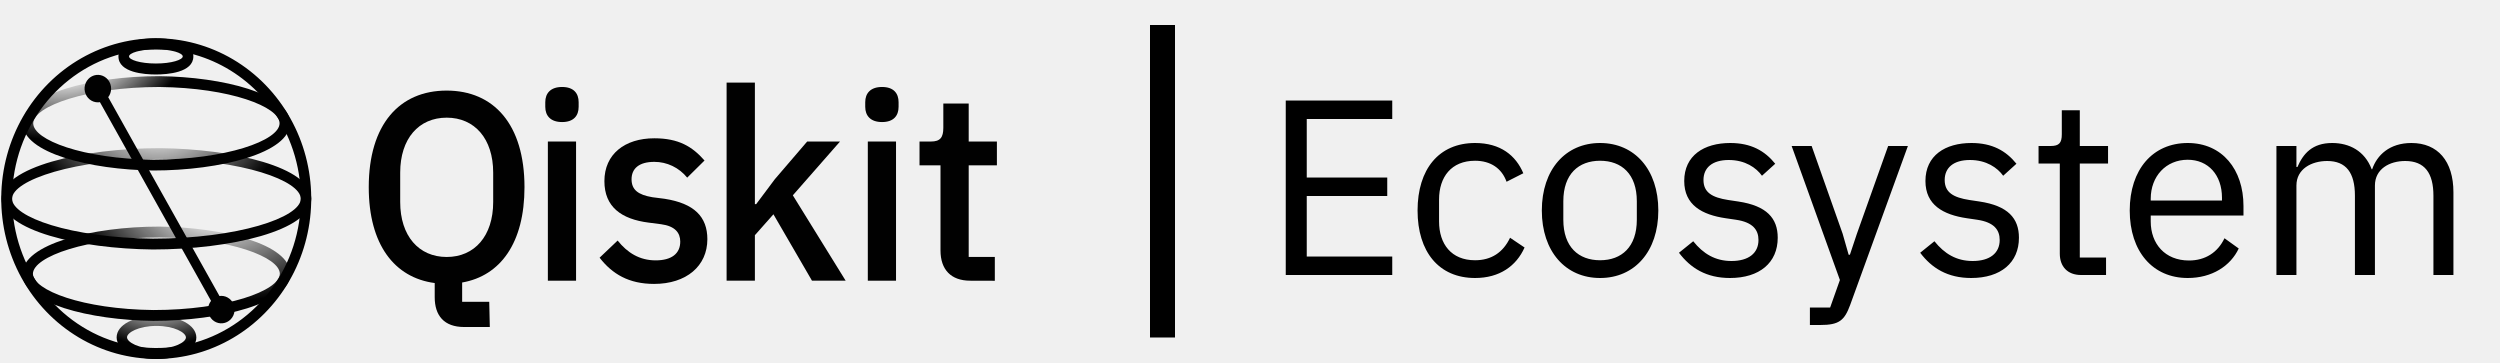
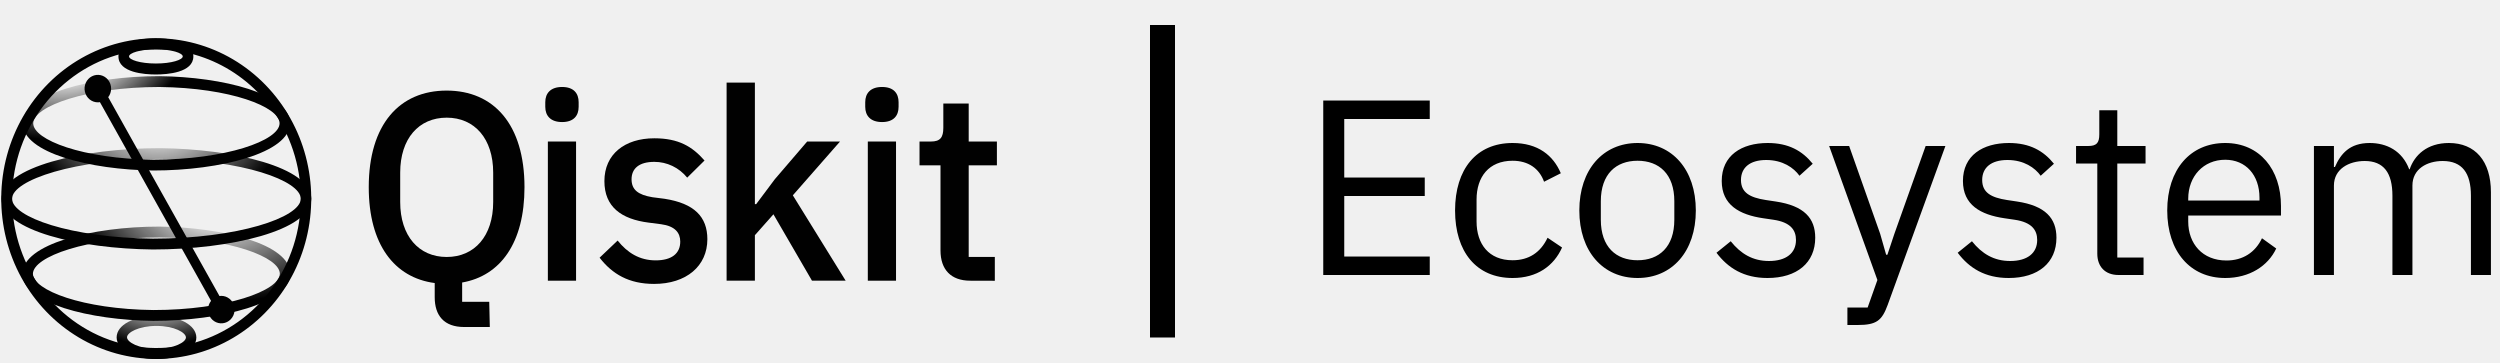
<svg xmlns="http://www.w3.org/2000/svg" width="200" height="29" viewBox="0 0 200 29" fill="none">
-   <g clip-path="url(#clip0_103_200)">
+   <g clip-path="url(#clip0_201_198)">
    <path d="M39.185 26.161H37.136C35.523 26.161 34.777 25.245 34.777 23.779V22.643C31.549 22.216 29.5 19.559 29.5 14.977C29.5 9.946 31.963 7.247 35.73 7.247C39.497 7.247 41.959 9.946 41.959 14.977C41.959 19.431 40.035 22.066 36.972 22.601V24.142H39.139L39.185 26.161ZM39.455 16.161V13.81C39.455 11.091 37.965 9.413 35.735 9.413C33.506 9.413 32.016 11.084 32.016 13.81V16.161C32.016 18.88 33.506 20.558 35.735 20.558C37.965 20.558 39.455 18.88 39.455 16.161Z" fill="#010101" />
    <path d="M43.622 8.544V8.178C43.622 7.471 44.036 6.958 44.968 6.958C45.899 6.958 46.292 7.471 46.292 8.178V8.544C46.292 9.25 45.899 9.764 44.968 9.764C44.036 9.764 43.622 9.25 43.622 8.544Z" fill="#010101" />
    <path d="M46.085 11.322H43.829V22.456H46.085V11.322Z" fill="#010101" />
    <path d="M47.968 20.615L49.411 19.244C50.197 20.23 51.17 20.829 52.454 20.829C53.738 20.829 54.42 20.279 54.42 19.33C54.42 18.623 54.005 18.088 52.888 17.938L51.894 17.81C49.7 17.531 48.352 16.545 48.352 14.49C48.352 12.328 49.987 11.063 52.346 11.063C54.294 11.063 55.388 11.729 56.362 12.841L54.976 14.211C54.653 13.815 54.25 13.496 53.796 13.278C53.342 13.06 52.847 12.948 52.346 12.949C51.106 12.949 50.525 13.498 50.525 14.339C50.525 15.18 51.042 15.582 52.181 15.776L53.175 15.904C55.533 16.271 56.589 17.339 56.589 19.136C56.589 21.278 54.914 22.713 52.326 22.713C50.306 22.713 48.981 21.921 47.968 20.615Z" fill="#010101" />
    <path d="M58.128 6.609H60.391V16.331H60.494L61.985 14.339L64.573 11.322H67.201L63.427 15.626L67.653 22.456H64.959L61.874 17.143L60.391 18.816V22.456H58.128V6.609Z" fill="#010101" />
    <path d="M69.218 8.544V8.178C69.218 7.471 69.632 6.958 70.564 6.958C71.496 6.958 71.887 7.471 71.887 8.178V8.544C71.887 9.25 71.494 9.764 70.564 9.764C69.634 9.764 69.218 9.25 69.218 8.544Z" fill="#010101" />
    <path d="M71.682 11.322H69.425V22.456H71.682V11.322Z" fill="#010101" />
    <path d="M77.62 22.456C76.067 22.456 75.24 21.556 75.24 20.036V13.227H73.562V11.322H74.475C75.218 11.322 75.466 10.999 75.466 10.223V8.28H77.496V11.322H79.752V13.227H77.496V20.556H79.586V22.462L77.62 22.456Z" fill="#010101" />
-     <path d="M23.225 21.897C23.2 19.525 17.818 18.185 12.751 18.127C7.376 18.127 1.815 19.534 1.798 21.89V21.905C1.819 24.272 7.204 25.609 12.271 25.668C17.646 25.668 23.207 24.261 23.225 21.905V21.897ZM12.27 24.803C6.602 24.737 2.648 23.222 2.633 21.899C2.657 20.525 6.971 18.993 12.751 18.993C18.419 19.059 22.373 20.574 22.387 21.897C22.371 23.27 18.048 24.803 12.27 24.803Z" fill="url(#paint0_radial_103_200)" />
+     <path d="M23.225 21.897C23.2 19.525 17.818 18.185 12.751 18.127C7.376 18.127 1.815 19.534 1.798 21.89V21.905C1.819 24.272 7.204 25.609 12.271 25.668C17.646 25.668 23.207 24.261 23.225 21.905V21.897ZM12.27 24.803C6.602 24.737 2.648 23.222 2.633 21.899C2.657 20.525 6.971 18.993 12.751 18.993C18.419 19.059 22.373 20.574 22.387 21.897C22.371 23.27 18.048 24.803 12.27 24.803Z" fill="url(#paint0_radial_201_198)" />
    <path d="M12.533 28.713C10.338 28.72 8.181 28.124 6.282 26.986C4.383 25.848 2.809 24.208 1.723 22.235C0.637 20.262 0.077 18.026 0.099 15.755C0.122 13.484 0.727 11.261 1.853 9.311C2.978 7.362 4.584 5.756 6.505 4.659C8.427 3.562 10.596 3.012 12.79 3.066C14.984 3.12 17.125 3.776 18.995 4.966C20.864 6.156 22.394 7.839 23.429 9.841V9.841C24.44 11.792 24.945 13.981 24.895 16.194C24.846 18.407 24.243 20.568 23.146 22.469C22.049 24.369 20.495 25.943 18.635 27.037C16.775 28.132 14.673 28.709 12.533 28.713ZM12.495 3.945C9.969 3.951 7.514 4.813 5.507 6.4C3.5 7.986 2.051 10.21 1.382 12.729C0.714 15.249 0.862 17.926 1.804 20.351C2.746 22.775 4.431 24.813 6.6 26.152C8.769 27.492 11.302 28.058 13.812 27.766C16.322 27.473 18.67 26.337 20.497 24.532C22.323 22.727 23.527 20.352 23.924 17.772C24.321 15.191 23.89 12.547 22.695 10.245V10.245C21.705 8.338 20.233 6.746 18.437 5.636C16.64 4.527 14.586 3.943 12.495 3.945V3.945Z" fill="#010101" />
-     <path d="M15.707 26.989C15.695 26.009 14.326 25.268 12.519 25.268C10.713 25.268 9.331 26.001 9.331 26.989V27.002C9.344 27.982 10.713 28.722 12.519 28.722C14.326 28.722 15.707 27.989 15.707 27.002V26.989ZM12.519 27.905C11.086 27.905 10.173 27.37 10.162 26.989C10.151 26.608 11.086 26.073 12.519 26.073C13.952 26.073 14.864 26.61 14.875 26.989C14.885 27.368 13.945 27.898 12.514 27.898L12.519 27.905Z" fill="url(#paint1_radial_103_200)" />
-     <path d="M24.904 15.9C24.869 13.363 18.649 11.915 12.797 11.853C6.599 11.853 0.158 13.374 0.122 15.9C0.122 15.9 0.122 15.9 0.122 15.912C0.158 18.449 6.376 19.896 12.229 19.959C18.427 19.959 24.869 18.438 24.904 15.912C24.904 15.912 24.904 15.904 24.904 15.9ZM12.232 19.092C5.605 19.021 0.983 17.355 0.96 15.902C0.983 14.394 6.037 12.711 12.794 12.711C19.421 12.782 24.043 14.447 24.066 15.9C24.043 17.408 18.989 19.092 12.232 19.092Z" fill="url(#paint2_radial_103_200)" />
-     <path d="M12.751 6.093C7.374 6.093 1.814 7.505 1.814 9.865C1.814 12.225 7.196 13.581 12.262 13.64C17.639 13.64 23.2 12.227 23.2 9.865C23.2 7.504 17.825 6.151 12.751 6.093ZM12.275 12.773C6.608 12.711 2.657 11.188 2.657 9.865C2.657 8.497 6.978 6.959 12.751 6.959C18.419 7.025 22.366 8.544 22.366 9.865C22.37 11.245 18.05 12.773 12.275 12.773Z" fill="url(#paint3_radial_103_200)" />
+     <path d="M15.707 26.989C15.695 26.009 14.326 25.268 12.519 25.268C10.713 25.268 9.331 26.001 9.331 26.989V27.002C9.344 27.982 10.713 28.722 12.519 28.722C14.326 28.722 15.707 27.989 15.707 27.002V26.989ZM12.519 27.905C11.086 27.905 10.173 27.37 10.162 26.989C10.151 26.608 11.086 26.073 12.519 26.073C13.952 26.073 14.864 26.61 14.875 26.989C14.885 27.368 13.945 27.898 12.514 27.898L12.519 27.905Z" fill="url(#paint1_radial_201_198)" />
+     <path d="M24.904 15.9C24.869 13.363 18.649 11.915 12.797 11.853C6.599 11.853 0.158 13.374 0.122 15.9C0.122 15.9 0.122 15.9 0.122 15.912C0.158 18.449 6.376 19.896 12.229 19.959C18.427 19.959 24.869 18.438 24.904 15.912C24.904 15.912 24.904 15.904 24.904 15.9ZM12.232 19.092C5.605 19.021 0.983 17.355 0.96 15.902C0.983 14.394 6.037 12.711 12.794 12.711C19.421 12.782 24.043 14.447 24.066 15.9C24.043 17.408 18.989 19.092 12.232 19.092Z" fill="url(#paint2_radial_201_198)" />
+     <path d="M12.751 6.093C7.374 6.093 1.814 7.505 1.814 9.865C1.814 12.225 7.196 13.581 12.262 13.64C17.639 13.64 23.2 12.227 23.2 9.865C23.2 7.504 17.825 6.151 12.751 6.093ZM12.275 12.773C6.608 12.711 2.657 11.188 2.657 9.865C2.657 8.497 6.978 6.959 12.751 6.959C18.419 7.025 22.366 8.544 22.366 9.865C22.37 11.245 18.05 12.773 12.275 12.773Z" fill="url(#paint3_radial_201_198)" />
    <path d="M12.471 3.068C11.57 3.068 9.475 3.209 9.475 4.513C9.475 5.818 11.57 5.959 12.471 5.959C13.373 5.959 15.468 5.818 15.468 4.513C15.468 3.209 13.373 3.068 12.471 3.068ZM12.471 3.945C13.738 3.945 14.62 4.246 14.62 4.513C14.62 4.781 13.734 5.081 12.471 5.081C11.209 5.081 10.323 4.783 10.323 4.513C10.323 4.244 11.205 3.945 12.471 3.945Z" fill="black" />
-     <path d="M17.71 23.669C17.659 23.67 17.608 23.674 17.558 23.682V23.682L12.898 15.358L8.657 7.775C8.808 7.579 8.89 7.336 8.89 7.086C8.889 6.836 8.806 6.593 8.654 6.398C8.503 6.203 8.291 6.068 8.055 6.014C7.819 5.961 7.572 5.992 7.355 6.103C7.138 6.214 6.965 6.398 6.863 6.625C6.761 6.852 6.737 7.109 6.795 7.352C6.853 7.595 6.99 7.81 7.182 7.962C7.374 8.114 7.611 8.193 7.853 8.187C7.9 8.185 7.946 8.18 7.993 8.172L12.234 15.756L14.15 19.184L16.885 24.07C16.732 24.263 16.646 24.504 16.643 24.754C16.64 25.004 16.719 25.247 16.868 25.444C17.016 25.641 17.225 25.78 17.46 25.838C17.695 25.896 17.942 25.869 18.16 25.762C18.378 25.655 18.555 25.475 18.661 25.25C18.767 25.026 18.795 24.771 18.742 24.527C18.689 24.283 18.558 24.066 18.369 23.91C18.18 23.754 17.946 23.669 17.705 23.669H17.71Z" fill="url(#paint4_radial_103_200)" />
+     <path d="M17.71 23.669C17.659 23.67 17.608 23.674 17.558 23.682V23.682L12.898 15.358L8.657 7.775C8.808 7.579 8.89 7.336 8.89 7.086C8.889 6.836 8.806 6.593 8.654 6.398C8.503 6.203 8.291 6.068 8.055 6.014C7.819 5.961 7.572 5.992 7.355 6.103C7.138 6.214 6.965 6.398 6.863 6.625C6.761 6.852 6.737 7.109 6.795 7.352C6.853 7.595 6.99 7.81 7.182 7.962C7.374 8.114 7.611 8.193 7.853 8.187C7.9 8.185 7.946 8.18 7.993 8.172L12.234 15.756L14.15 19.184L16.885 24.07C16.732 24.263 16.646 24.504 16.643 24.754C16.64 25.004 16.719 25.247 16.868 25.444C17.016 25.641 17.225 25.78 17.46 25.838C17.695 25.896 17.942 25.869 18.16 25.762C18.378 25.655 18.555 25.475 18.661 25.25C18.767 25.026 18.795 24.771 18.742 24.527C18.689 24.283 18.558 24.066 18.369 23.91C18.18 23.754 17.946 23.669 17.705 23.669H17.71Z" fill="url(#paint4_radial_201_198)" />
  </g>
  <line x1="93" y1="2" x2="93" y2="27" stroke="black" stroke-width="2" />
-   <path d="M111.38 22H102.86V8.04H111.38V9.52H104.54V14.2H110.98V15.68H104.54V20.52H111.38V22ZM118.005 22.24C115.105 22.24 113.405 20.14 113.405 16.84C113.405 13.54 115.105 11.44 118.005 11.44C120.045 11.44 121.265 12.44 121.865 13.86L120.525 14.54C120.145 13.48 119.265 12.86 118.005 12.86C116.105 12.86 115.125 14.16 115.125 15.96V17.72C115.125 19.52 116.105 20.82 118.005 20.82C119.305 20.82 120.245 20.2 120.805 19.02L121.965 19.8C121.305 21.28 119.965 22.24 118.005 22.24ZM128.006 22.24C125.246 22.24 123.346 20.12 123.346 16.84C123.346 13.56 125.246 11.44 128.006 11.44C130.766 11.44 132.666 13.56 132.666 16.84C132.666 20.12 130.766 22.24 128.006 22.24ZM128.006 20.82C129.726 20.82 130.946 19.76 130.946 17.58V16.1C130.946 13.92 129.726 12.86 128.006 12.86C126.286 12.86 125.066 13.92 125.066 16.1V17.58C125.066 19.76 126.286 20.82 128.006 20.82ZM138.398 22.24C136.498 22.24 135.238 21.44 134.318 20.22L135.458 19.3C136.258 20.3 137.218 20.88 138.518 20.88C139.878 20.88 140.678 20.26 140.678 19.2C140.678 18.4 140.238 17.78 138.878 17.58L138.058 17.46C136.158 17.18 134.738 16.4 134.738 14.48C134.738 12.44 136.318 11.44 138.418 11.44C140.078 11.44 141.178 12.06 142.018 13.1L140.958 14.06C140.498 13.42 139.618 12.8 138.298 12.8C136.978 12.8 136.278 13.42 136.278 14.4C136.278 15.4 136.978 15.8 138.258 16L139.058 16.12C141.338 16.46 142.218 17.46 142.218 19.02C142.218 21.02 140.758 22.24 138.398 22.24ZM148.552 18.7L151.052 11.68H152.632L148.012 24.4C147.552 25.64 147.132 26 145.612 26H144.792V24.6H146.412L147.192 22.4L143.332 11.68H144.932L147.412 18.7L147.892 20.38H147.992L148.552 18.7ZM157.695 22.24C155.795 22.24 154.535 21.44 153.615 20.22L154.755 19.3C155.555 20.3 156.515 20.88 157.815 20.88C159.175 20.88 159.975 20.26 159.975 19.2C159.975 18.4 159.535 17.78 158.175 17.58L157.355 17.46C155.455 17.18 154.035 16.4 154.035 14.48C154.035 12.44 155.615 11.44 157.715 11.44C159.375 11.44 160.475 12.06 161.315 13.1L160.255 14.06C159.795 13.42 158.915 12.8 157.595 12.8C156.275 12.8 155.575 13.42 155.575 14.4C155.575 15.4 156.275 15.8 157.555 16L158.355 16.12C160.635 16.46 161.515 17.46 161.515 19.02C161.515 21.02 160.055 22.24 157.695 22.24ZM168.484 22H166.484C165.384 22 164.784 21.3 164.784 20.3V13.08H163.084V11.68H164.044C164.724 11.68 164.944 11.44 164.944 10.74V8.82H166.384V11.68H168.644V13.08H166.384V20.6H168.484V22ZM175.018 22.24C172.218 22.24 170.378 20.12 170.378 16.84C170.378 13.56 172.218 11.44 175.018 11.44C177.778 11.44 179.478 13.56 179.478 16.48V17.24H172.058V17.72C172.058 19.5 173.198 20.84 175.118 20.84C176.418 20.84 177.418 20.2 177.958 19.06L179.098 19.88C178.438 21.28 176.958 22.24 175.018 22.24ZM175.018 12.78C173.278 12.78 172.058 14.1 172.058 15.9V16.04H177.758V15.82C177.758 14 176.658 12.78 175.018 12.78ZM183.714 22H182.114V11.68H183.714V13.36H183.794C184.254 12.3 184.974 11.44 186.574 11.44C187.934 11.44 189.174 12.06 189.734 13.54H189.774C190.154 12.42 191.154 11.44 192.914 11.44C195.014 11.44 196.274 12.88 196.274 15.38V22H194.674V15.66C194.674 13.84 193.974 12.88 192.414 12.88C191.154 12.88 189.994 13.52 189.994 14.84V22H188.394V15.66C188.394 13.82 187.694 12.88 186.174 12.88C184.914 12.88 183.714 13.52 183.714 14.84V22Z" fill="black" />
+   <path d="M114.38 22H105.86V8.04H114.38V9.52H107.54V14.2H113.98V15.68H107.54V20.52H114.38V22ZM121.005 22.24C118.105 22.24 116.405 20.14 116.405 16.84C116.405 13.54 118.105 11.44 121.005 11.44C123.045 11.44 124.265 12.44 124.865 13.86L123.525 14.54C123.145 13.48 122.265 12.86 121.005 12.86C119.105 12.86 118.125 14.16 118.125 15.96V17.72C118.125 19.52 119.105 20.82 121.005 20.82C122.305 20.82 123.245 20.2 123.805 19.02L124.965 19.8C124.305 21.28 122.965 22.24 121.005 22.24ZM131.006 22.24C128.246 22.24 126.346 20.12 126.346 16.84C126.346 13.56 128.246 11.44 131.006 11.44C133.766 11.44 135.666 13.56 135.666 16.84C135.666 20.12 133.766 22.24 131.006 22.24ZM131.006 20.82C132.726 20.82 133.946 19.76 133.946 17.58V16.1C133.946 13.92 132.726 12.86 131.006 12.86C129.286 12.86 128.066 13.92 128.066 16.1V17.58C128.066 19.76 129.286 20.82 131.006 20.82ZM141.398 22.24C139.498 22.24 138.238 21.44 137.318 20.22L138.458 19.3C139.258 20.3 140.218 20.88 141.518 20.88C142.878 20.88 143.678 20.26 143.678 19.2C143.678 18.4 143.238 17.78 141.878 17.58L141.058 17.46C139.158 17.18 137.738 16.4 137.738 14.48C137.738 12.44 139.318 11.44 141.418 11.44C143.078 11.44 144.178 12.06 145.018 13.1L143.958 14.06C143.498 13.42 142.618 12.8 141.298 12.8C139.978 12.8 139.278 13.42 139.278 14.4C139.278 15.4 139.978 15.8 141.258 16L142.058 16.12C144.338 16.46 145.218 17.46 145.218 19.02C145.218 21.02 143.758 22.24 141.398 22.24ZM151.552 18.7L154.052 11.68H155.632L151.012 24.4C150.552 25.64 150.132 26 148.612 26H147.792V24.6H149.412L150.192 22.4L146.332 11.68H147.932L150.412 18.7L150.892 20.38H150.992L151.552 18.7ZM160.695 22.24C158.795 22.24 157.535 21.44 156.615 20.22L157.755 19.3C158.555 20.3 159.515 20.88 160.815 20.88C162.175 20.88 162.975 20.26 162.975 19.2C162.975 18.4 162.535 17.78 161.175 17.58L160.355 17.46C158.455 17.18 157.035 16.4 157.035 14.48C157.035 12.44 158.615 11.44 160.715 11.44C162.375 11.44 163.475 12.06 164.315 13.1L163.255 14.06C162.795 13.42 161.915 12.8 160.595 12.8C159.275 12.8 158.575 13.42 158.575 14.4C158.575 15.4 159.275 15.8 160.555 16L161.355 16.12C163.635 16.46 164.515 17.46 164.515 19.02C164.515 21.02 163.055 22.24 160.695 22.24ZM171.484 22H169.484C168.384 22 167.784 21.3 167.784 20.3V13.08H166.084V11.68H167.044C167.724 11.68 167.944 11.44 167.944 10.74V8.82H169.384V11.68H171.644V13.08H169.384V20.6H171.484V22ZM178.018 22.24C175.218 22.24 173.378 20.12 173.378 16.84C173.378 13.56 175.218 11.44 178.018 11.44C180.778 11.44 182.478 13.56 182.478 16.48V17.24H175.058V17.72C175.058 19.5 176.198 20.84 178.118 20.84C179.418 20.84 180.418 20.2 180.958 19.06L182.098 19.88C181.438 21.28 179.958 22.24 178.018 22.24ZM178.018 12.78C176.278 12.78 175.058 14.1 175.058 15.9V16.04H180.758V15.82C180.758 14 179.658 12.78 178.018 12.78ZM186.714 22H185.114V11.68H186.714V13.36H186.794C187.254 12.3 187.974 11.44 189.574 11.44C190.934 11.44 192.174 12.06 192.734 13.54H192.774C193.154 12.42 194.154 11.44 195.914 11.44C198.014 11.44 199.274 12.88 199.274 15.38V22H197.674V15.66C197.674 13.84 196.974 12.88 195.414 12.88C194.154 12.88 192.994 13.52 192.994 14.84V22H191.394V15.66C191.394 13.82 190.694 12.88 189.174 12.88C187.914 12.88 186.714 13.52 186.714 14.84V22Z" fill="black" />
  <defs>
-     <radialGradient id="paint0_radial_103_200" cx="0" cy="0" r="1" gradientUnits="userSpaceOnUse" gradientTransform="translate(16.6478 16.1861) rotate(12.7517) scale(11.3253 7.66997)">
+     <radialGradient id="paint0_radial_201_198" cx="0" cy="0" r="1" gradientUnits="userSpaceOnUse" gradientTransform="translate(16.6478 16.1861) rotate(12.7517) scale(11.3253 7.66997)">
      <stop offset="0.16" stop-color="#010101" stop-opacity="0" />
      <stop offset="1" stop-color="#010101" />
    </radialGradient>
-     <radialGradient id="paint1_radial_103_200" cx="0" cy="0" r="1" gradientUnits="userSpaceOnUse" gradientTransform="translate(12.567 23.8474) scale(6.07803 3.84981)">
+     <radialGradient id="paint1_radial_201_198" cx="0" cy="0" r="1" gradientUnits="userSpaceOnUse" gradientTransform="translate(12.567 23.8474) scale(6.07803 3.84981)">
      <stop stop-color="#010101" stop-opacity="0" />
      <stop offset="1" stop-color="#010101" />
    </radialGradient>
-     <radialGradient id="paint2_radial_103_200" cx="0" cy="0" r="1" gradientUnits="userSpaceOnUse" gradientTransform="translate(12.6256 8.84102) scale(10.4621 8.28335)">
+     <radialGradient id="paint2_radial_201_198" cx="0" cy="0" r="1" gradientUnits="userSpaceOnUse" gradientTransform="translate(12.6256 8.84102) scale(10.4621 8.28335)">
      <stop offset="0.2" stop-color="#010101" stop-opacity="0" />
      <stop offset="1" stop-color="#010101" />
    </radialGradient>
-     <radialGradient id="paint3_radial_103_200" cx="0" cy="0" r="1" gradientUnits="userSpaceOnUse" gradientTransform="translate(6.15139 3.39141) rotate(66.5185) scale(7.23242 10.0187)">
+     <radialGradient id="paint3_radial_201_198" cx="0" cy="0" r="1" gradientUnits="userSpaceOnUse" gradientTransform="translate(6.15139 3.39141) rotate(66.5185) scale(7.23242 10.0187)">
      <stop offset="0.36" stop-color="#010101" stop-opacity="0" />
      <stop offset="1" stop-color="#010101" />
    </radialGradient>
-     <radialGradient id="paint4_radial_103_200" cx="0" cy="0" r="1" gradientUnits="userSpaceOnUse" gradientTransform="translate(-65.9476 -212.607) scale(185.524 191.934)">
+     <radialGradient id="paint4_radial_201_198" cx="0" cy="0" r="1" gradientUnits="userSpaceOnUse" gradientTransform="translate(-65.9476 -212.607) scale(185.524 191.934)">
      <stop stop-color="#010101" stop-opacity="0" />
      <stop offset="0.37" stop-color="#010101" />
    </radialGradient>
-     <clipPath id="clip0_103_200">
+     <clipPath id="clip0_201_198">
      <rect width="80" height="25.806" fill="white" transform="translate(0 3)" />
    </clipPath>
  </defs>
</svg>
